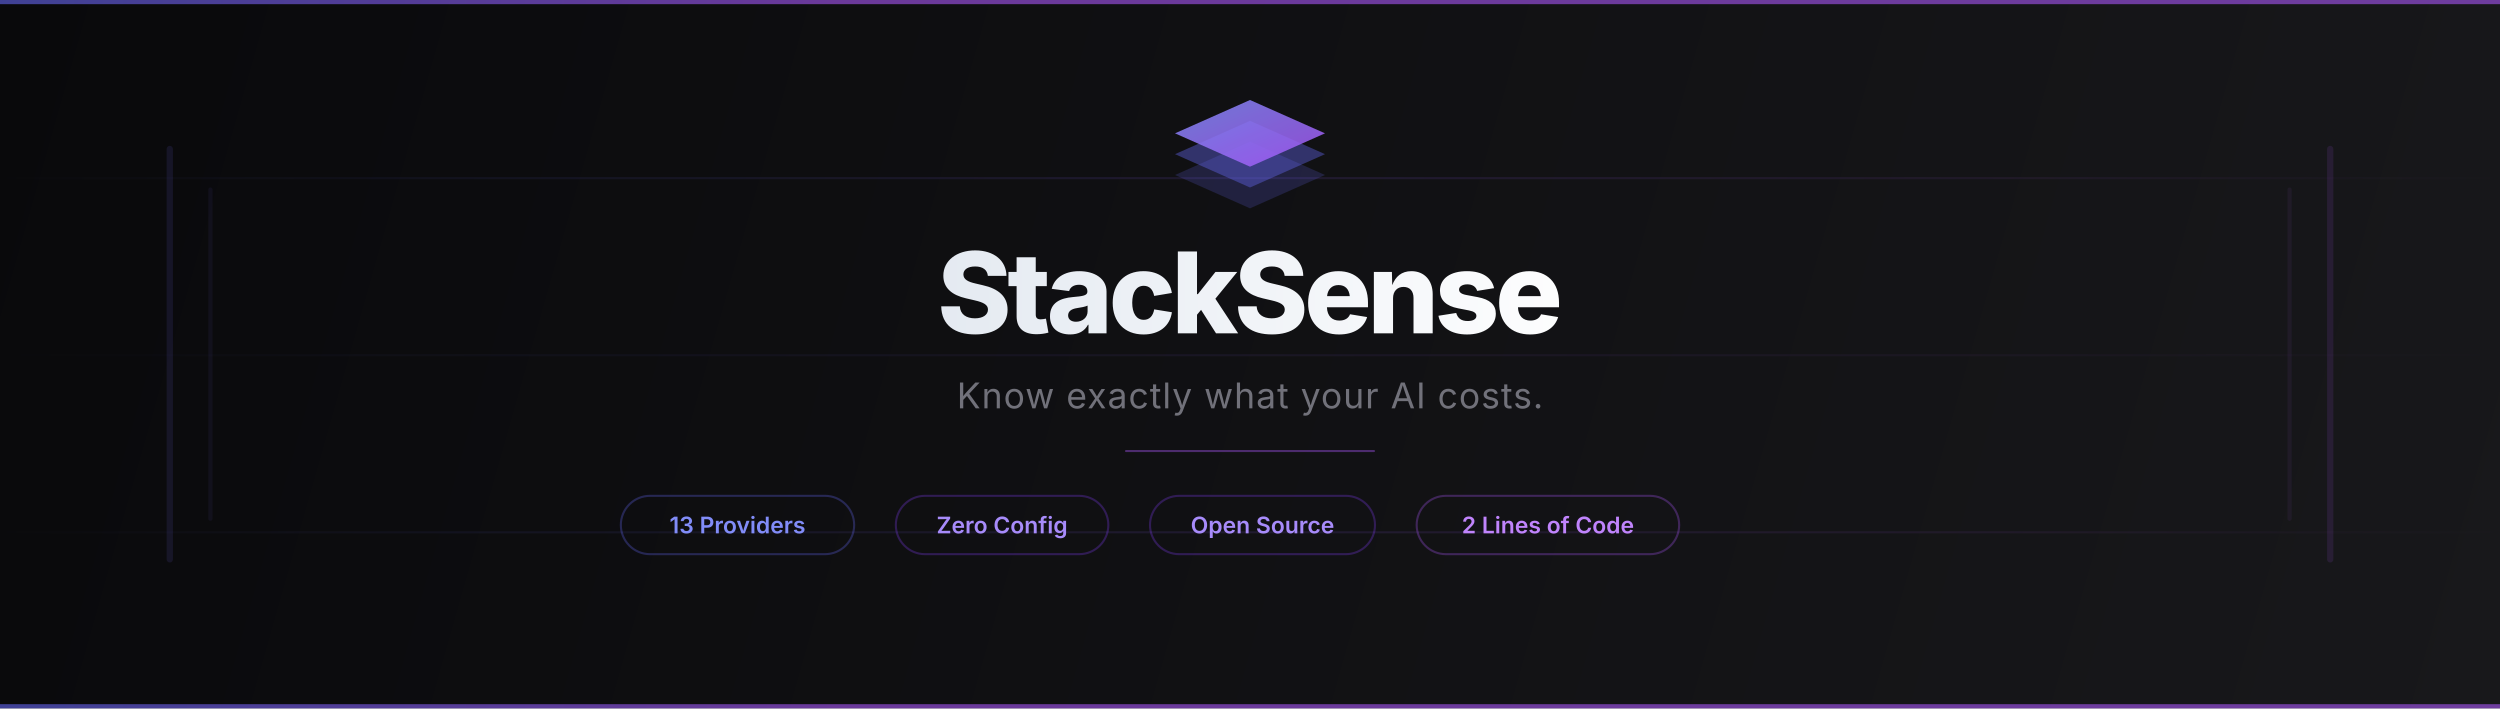
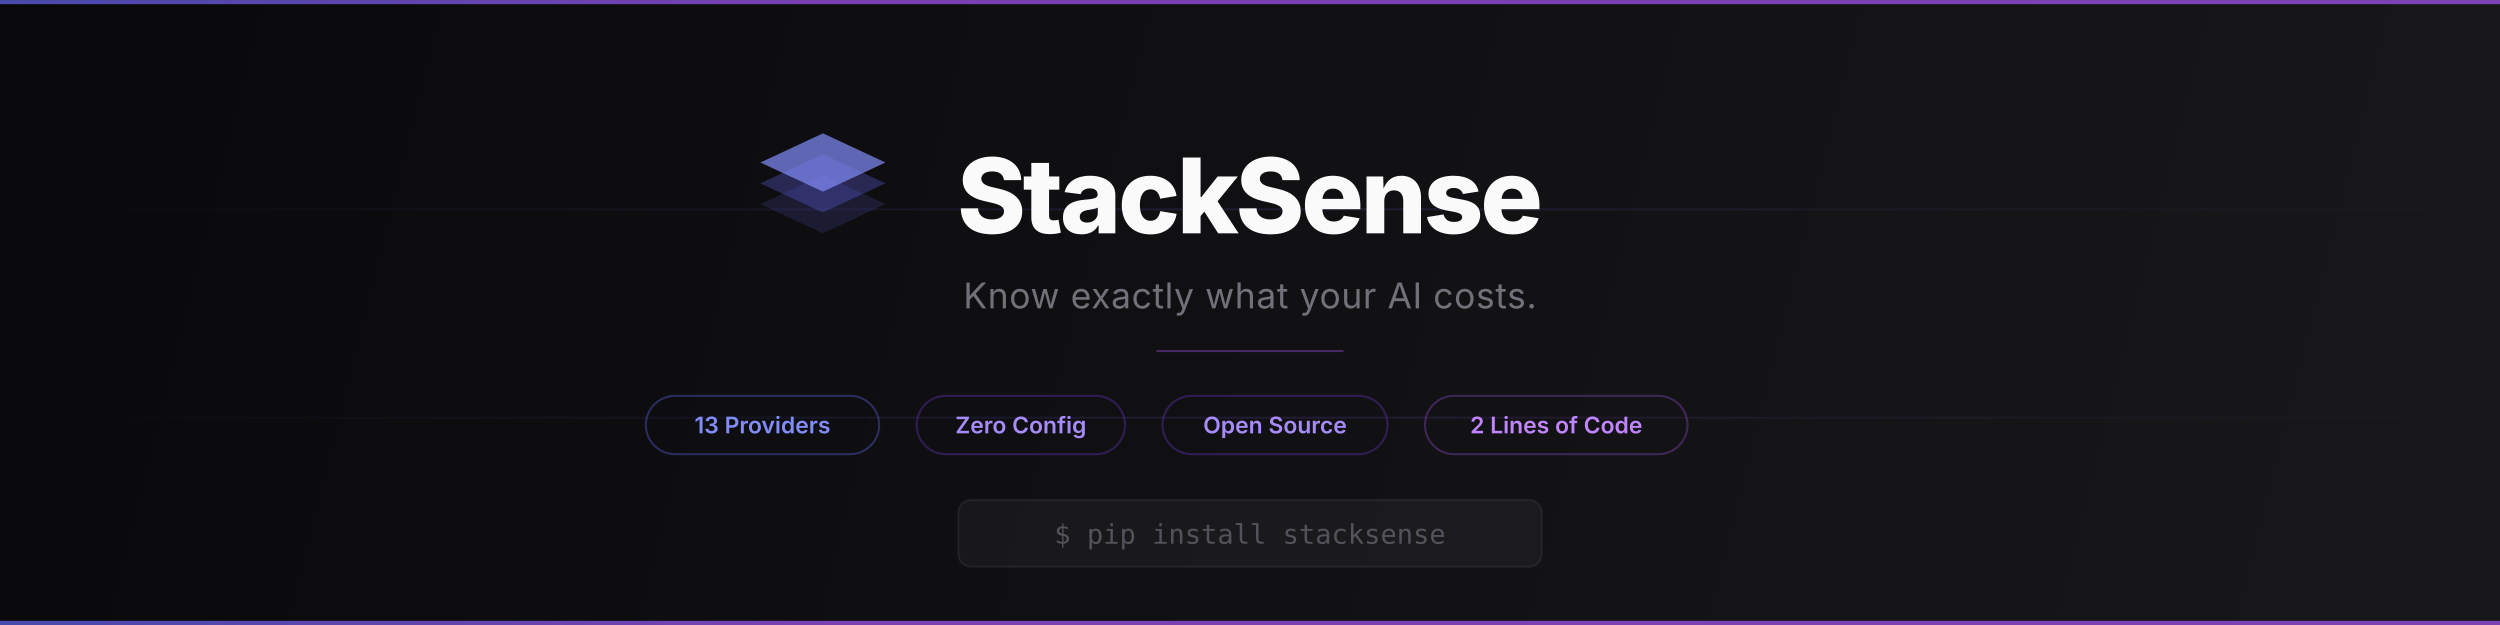
- <svg xmlns="http://www.w3.org/2000/svg" width="1200" height="340" viewBox="0 0 1200 340" fill="none">
+ <svg xmlns="http://www.w3.org/2000/svg" width="1200" height="300" viewBox="0 0 1200 300" fill="none">
  <defs>
-     <linearGradient id="bg" x1="0" y1="0" x2="1200" y2="340" gradientUnits="userSpaceOnUse">
+     <linearGradient id="bg" x1="0" y1="0" x2="1200" y2="300" gradientUnits="userSpaceOnUse">
      <stop offset="0%" stop-color="#09090b" />
      <stop offset="100%" stop-color="#18181b" />
    </linearGradient>
    <linearGradient id="accent" x1="0" y1="0" x2="400" y2="0" gradientUnits="userSpaceOnUse">
      <stop offset="0%" stop-color="#6366f1" />
      <stop offset="100%" stop-color="#a855f7" />
    </linearGradient>
-     <linearGradient id="textGrad" x1="420" y1="140" x2="780" y2="140" gradientUnits="userSpaceOnUse">
-       <stop offset="0%" stop-color="#e2e8f0" />
-       <stop offset="100%" stop-color="#ffffff" />
-     </linearGradient>
-     <linearGradient id="iconGrad" x1="0" y1="0" x2="1" y2="1">
-       <stop offset="0%" stop-color="#818cf8" />
-       <stop offset="100%" stop-color="#a855f7" />
-     </linearGradient>
-     <linearGradient id="line1" x1="0" y1="0" x2="1200" y2="0" gradientUnits="userSpaceOnUse">
+     <linearGradient id="fadeLine" x1="0" y1="0" x2="1200" y2="0" gradientUnits="userSpaceOnUse">
      <stop offset="0%" stop-color="#6366f1" stop-opacity="0" />
-       <stop offset="20%" stop-color="#6366f1" stop-opacity="0.15" />
-       <stop offset="50%" stop-color="#8b5cf6" stop-opacity="0.25" />
-       <stop offset="80%" stop-color="#a855f7" stop-opacity="0.15" />
+       <stop offset="30%" stop-color="#6366f1" stop-opacity="0.2" />
+       <stop offset="50%" stop-color="#8b5cf6" stop-opacity="0.35" />
+       <stop offset="70%" stop-color="#a855f7" stop-opacity="0.2" />
      <stop offset="100%" stop-color="#a855f7" stop-opacity="0" />
    </linearGradient>
  </defs>
-   <rect width="1200" height="340" fill="url(#bg)" />
-   <rect x="0" y="85" width="1200" height="1" fill="url(#line1)" opacity="0.5" />
-   <rect x="0" y="170" width="1200" height="1" fill="url(#line1)" opacity="0.3" />
-   <rect x="0" y="255" width="1200" height="1" fill="url(#line1)" opacity="0.5" />
-   <rect x="80" y="70" width="3" height="200" rx="1.5" fill="url(#accent)" opacity="0.12" />
-   <rect x="100" y="90" width="2" height="160" rx="1" fill="url(#accent)" opacity="0.07" />
-   <rect x="1117" y="70" width="3" height="200" rx="1.5" fill="url(#accent)" opacity="0.12" />
-   <rect x="1098" y="90" width="2" height="160" rx="1" fill="url(#accent)" opacity="0.07" />
-   <g transform="translate(564, 52)">
-     <path d="M36 48 L0 32 L36 16 L72 32 Z" fill="#6366f1" opacity="0.2" />
-     <path d="M36 38 L0 22 L36 6 L72 22 Z" fill="#6366f1" opacity="0.4" />
-     <path d="M36 28 L0 12 L36 -4 L72 12 Z" fill="url(#iconGrad)" opacity="0.85" />
+   <rect width="1200" height="300" fill="url(#bg)" />
+   <rect x="0" y="0" width="1200" height="2" fill="url(#accent)" opacity="0.7" />
+   <rect x="0" y="100" width="1200" height="1" fill="url(#fadeLine)" opacity="0.4" />
+   <rect x="0" y="200" width="1200" height="1" fill="url(#fadeLine)" opacity="0.4" />
+   <g transform="translate(365, 72)">
+     <path d="M30 40 L0 26 L30 12 L60 26 Z" fill="#6366f1" opacity="0.15" />
+     <path d="M30 30 L0 16 L30 2 L60 16 Z" fill="#6366f1" opacity="0.3" />
+     <path d="M30 20 L0 6 L30 -8 L60 6 Z" fill="#818cf8" opacity="0.7" />
  </g>
-   <text x="600" y="160" text-anchor="middle" fill="url(#textGrad)" font-family="system-ui, -apple-system, 'Segoe UI', sans-serif" font-size="54" font-weight="800" letter-spacing="-2">StackSense</text>
-   <text x="600" y="196" text-anchor="middle" fill="#71717a" font-family="system-ui, -apple-system, 'Segoe UI', sans-serif" font-size="17" font-weight="400" letter-spacing="0.5">Know exactly what your AI costs.</text>
-   <rect x="540" y="216" width="120" height="1" rx="0.5" fill="url(#accent)" opacity="0.4" />
+   <text x="600" y="112" text-anchor="middle" fill="#fafafa" font-family="system-ui, -apple-system, 'Segoe UI', sans-serif" font-size="50" font-weight="800" letter-spacing="-1.5">StackSense</text>
+   <text x="600" y="148" text-anchor="middle" fill="#71717a" font-family="system-ui, -apple-system, 'Segoe UI', sans-serif" font-size="17" font-weight="400" letter-spacing="0.3">Know exactly what your AI costs.</text>
+   <rect x="555" y="168" width="90" height="1" rx="0.5" fill="url(#accent)" opacity="0.35" />
  <g font-family="system-ui, -apple-system, 'Segoe UI', sans-serif" font-size="11" font-weight="600">
-     <rect x="298" y="238" width="112" height="28" rx="14" fill="none" stroke="#6366f1" stroke-opacity="0.3" stroke-width="1" />
-     <text x="354" y="256" text-anchor="middle" fill="#818cf8">13 Providers</text>
-     <rect x="430" y="238" width="102" height="28" rx="14" fill="none" stroke="#7c3aed" stroke-opacity="0.3" stroke-width="1" />
-     <text x="481" y="256" text-anchor="middle" fill="#a78bfa">Zero Config</text>
-     <rect x="552" y="238" width="108" height="28" rx="14" fill="none" stroke="#7c3aed" stroke-opacity="0.3" stroke-width="1" />
-     <text x="606" y="256" text-anchor="middle" fill="#a78bfa">Open Source</text>
-     <rect x="680" y="238" width="126" height="28" rx="14" fill="none" stroke="#a855f7" stroke-opacity="0.3" stroke-width="1" />
-     <text x="743" y="256" text-anchor="middle" fill="#c084fc">2 Lines of Code</text>
+     <rect x="310" y="190" width="112" height="28" rx="14" fill="none" stroke="#6366f1" stroke-opacity="0.35" stroke-width="1" />
+     <text x="366" y="208" text-anchor="middle" fill="#818cf8">13 Providers</text>
+     <rect x="440" y="190" width="100" height="28" rx="14" fill="none" stroke="#7c3aed" stroke-opacity="0.3" stroke-width="1" />
+     <text x="490" y="208" text-anchor="middle" fill="#a78bfa">Zero Config</text>
+     <rect x="558" y="190" width="108" height="28" rx="14" fill="none" stroke="#7c3aed" stroke-opacity="0.3" stroke-width="1" />
+     <text x="612" y="208" text-anchor="middle" fill="#a78bfa">Open Source</text>
+     <rect x="684" y="190" width="126" height="28" rx="14" fill="none" stroke="#a855f7" stroke-opacity="0.3" stroke-width="1" />
+     <text x="747" y="208" text-anchor="middle" fill="#c084fc">2 Lines of Code</text>
  </g>
-   <rect x="0" y="0" width="1200" height="2" fill="url(#accent)" opacity="0.6" />
-   <rect x="0" y="338" width="1200" height="2" fill="url(#accent)" opacity="0.6" />
+   <rect x="460" y="240" width="280" height="32" rx="6" fill="#ffffff" fill-opacity="0.04" stroke="#ffffff" stroke-opacity="0.06" stroke-width="1" />
+   <text x="600" y="261" text-anchor="middle" fill="#52525b" font-family="'SF Mono', 'Fira Code', 'Cascadia Code', monospace" font-size="13" font-weight="400">$ pip install stacksense</text>
+   <rect x="0" y="298" width="1200" height="2" fill="url(#accent)" opacity="0.7" />
</svg>
